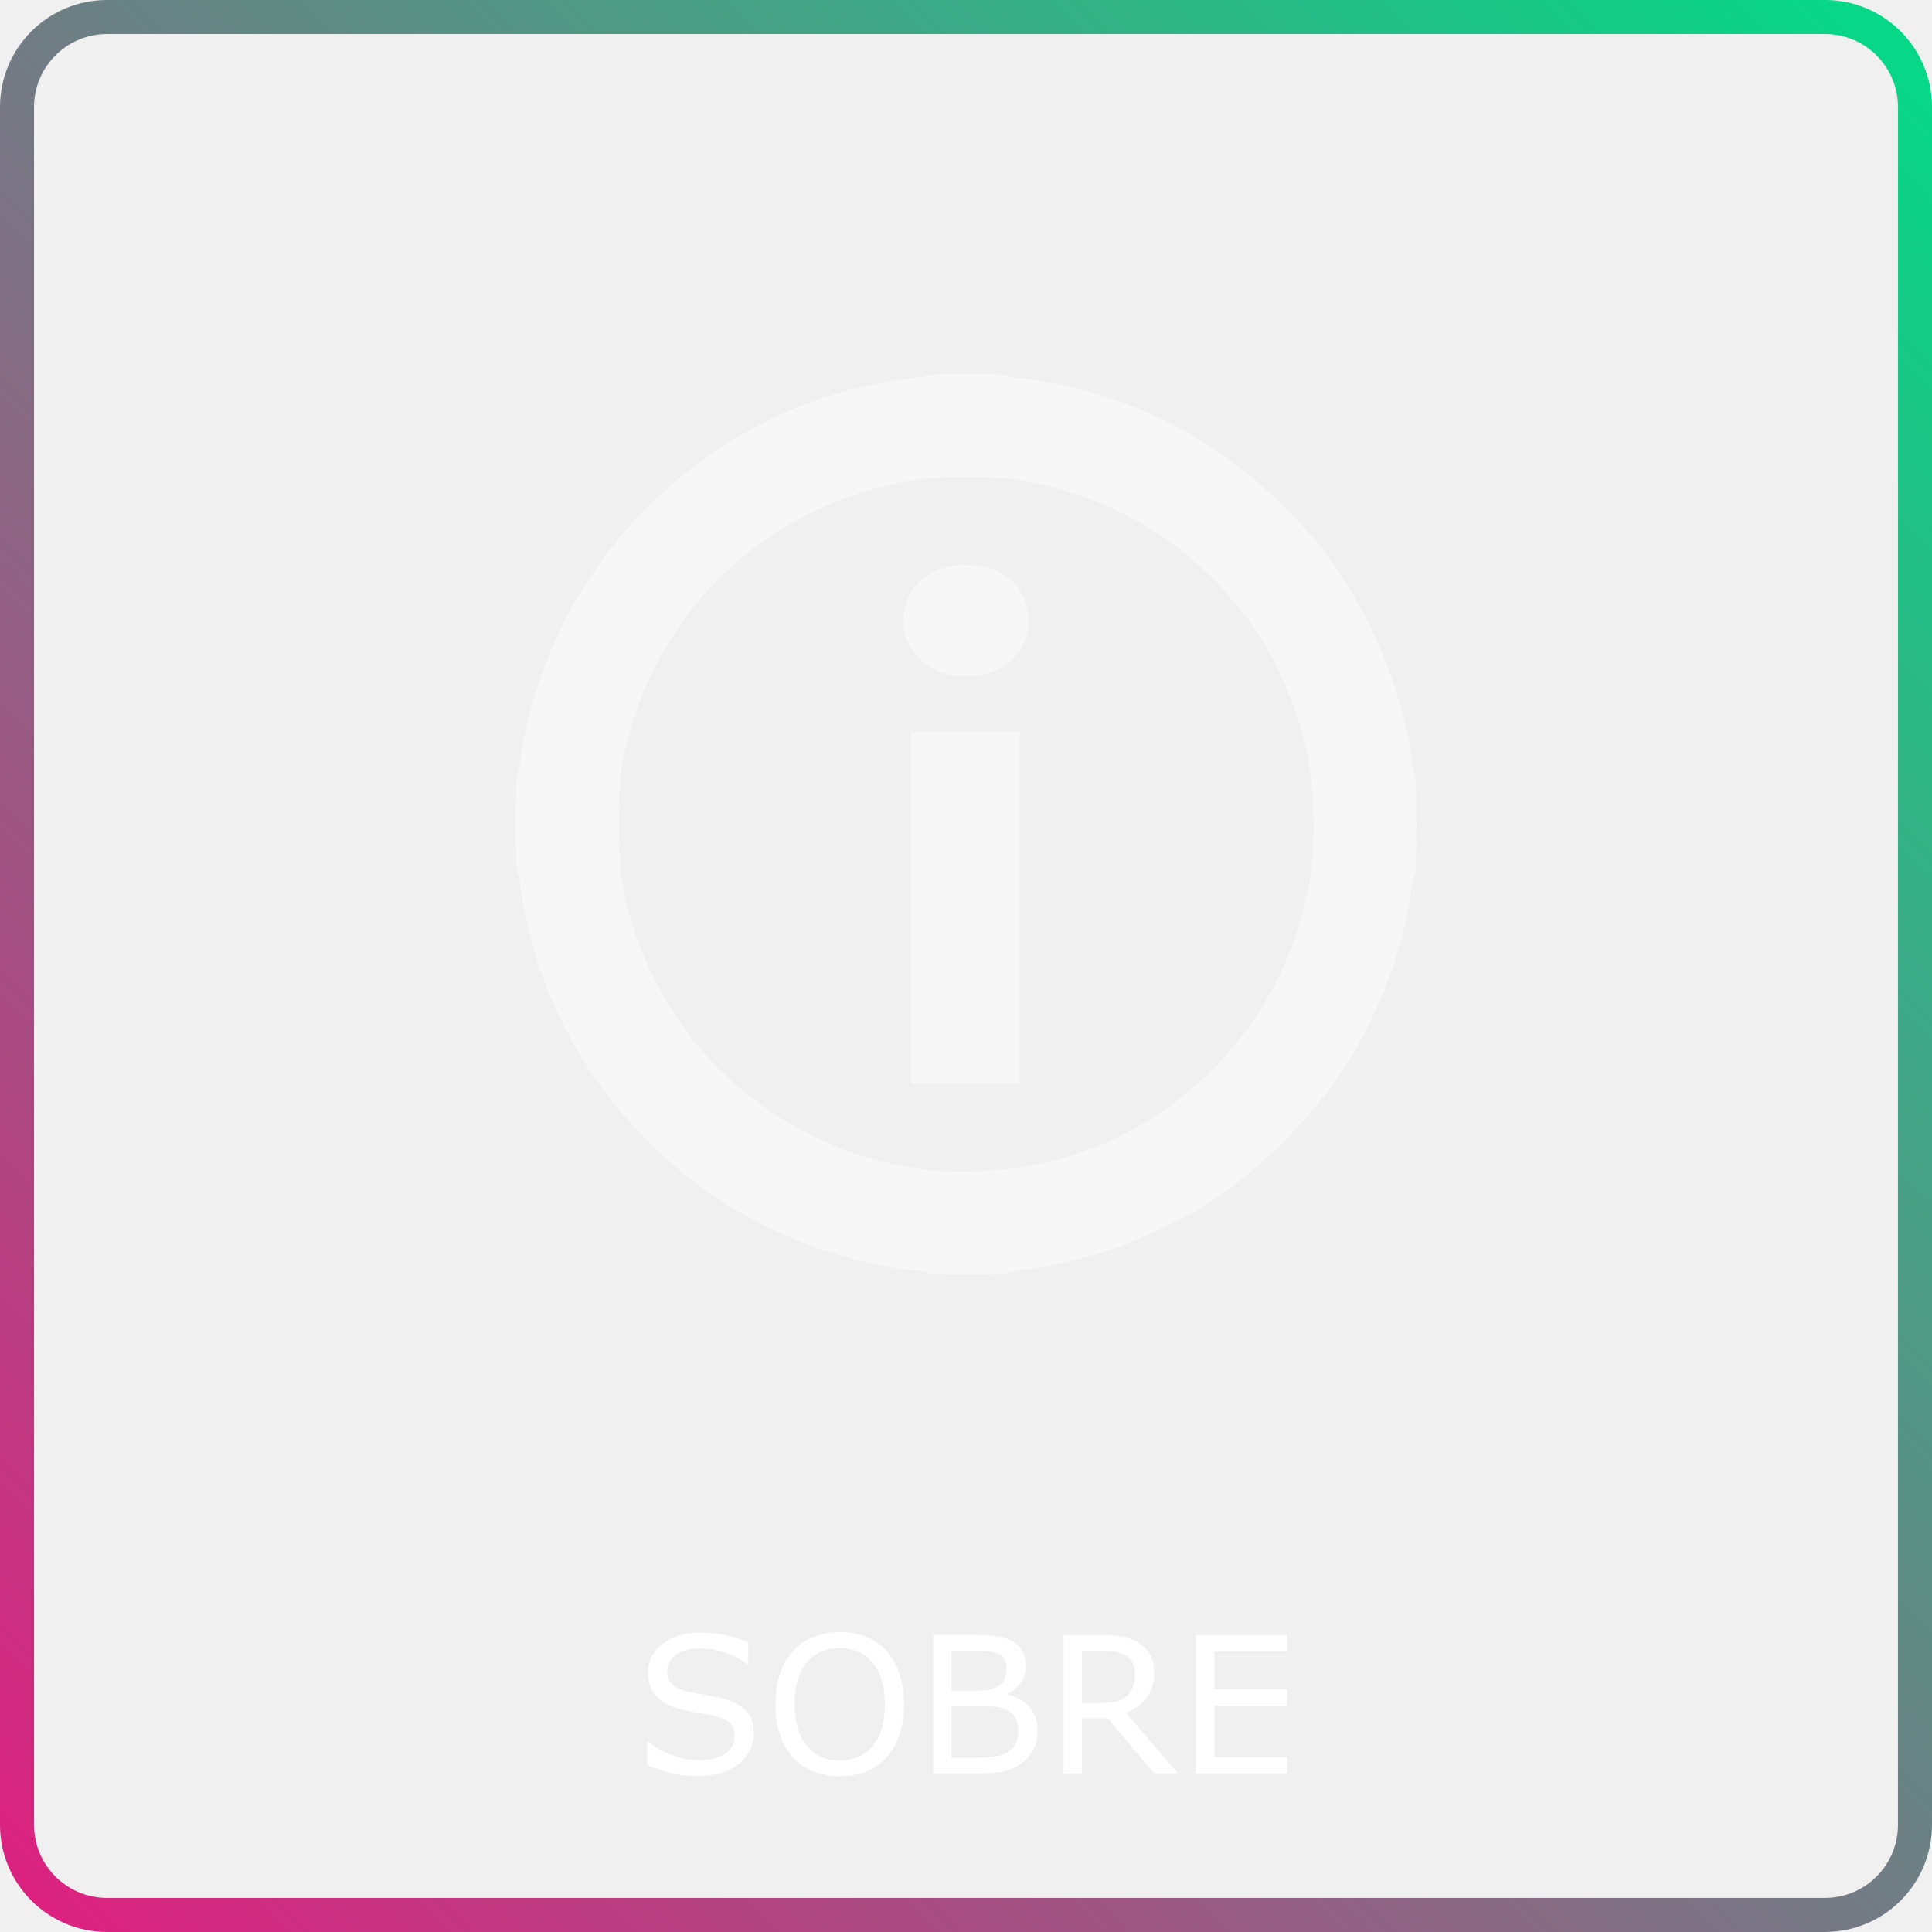
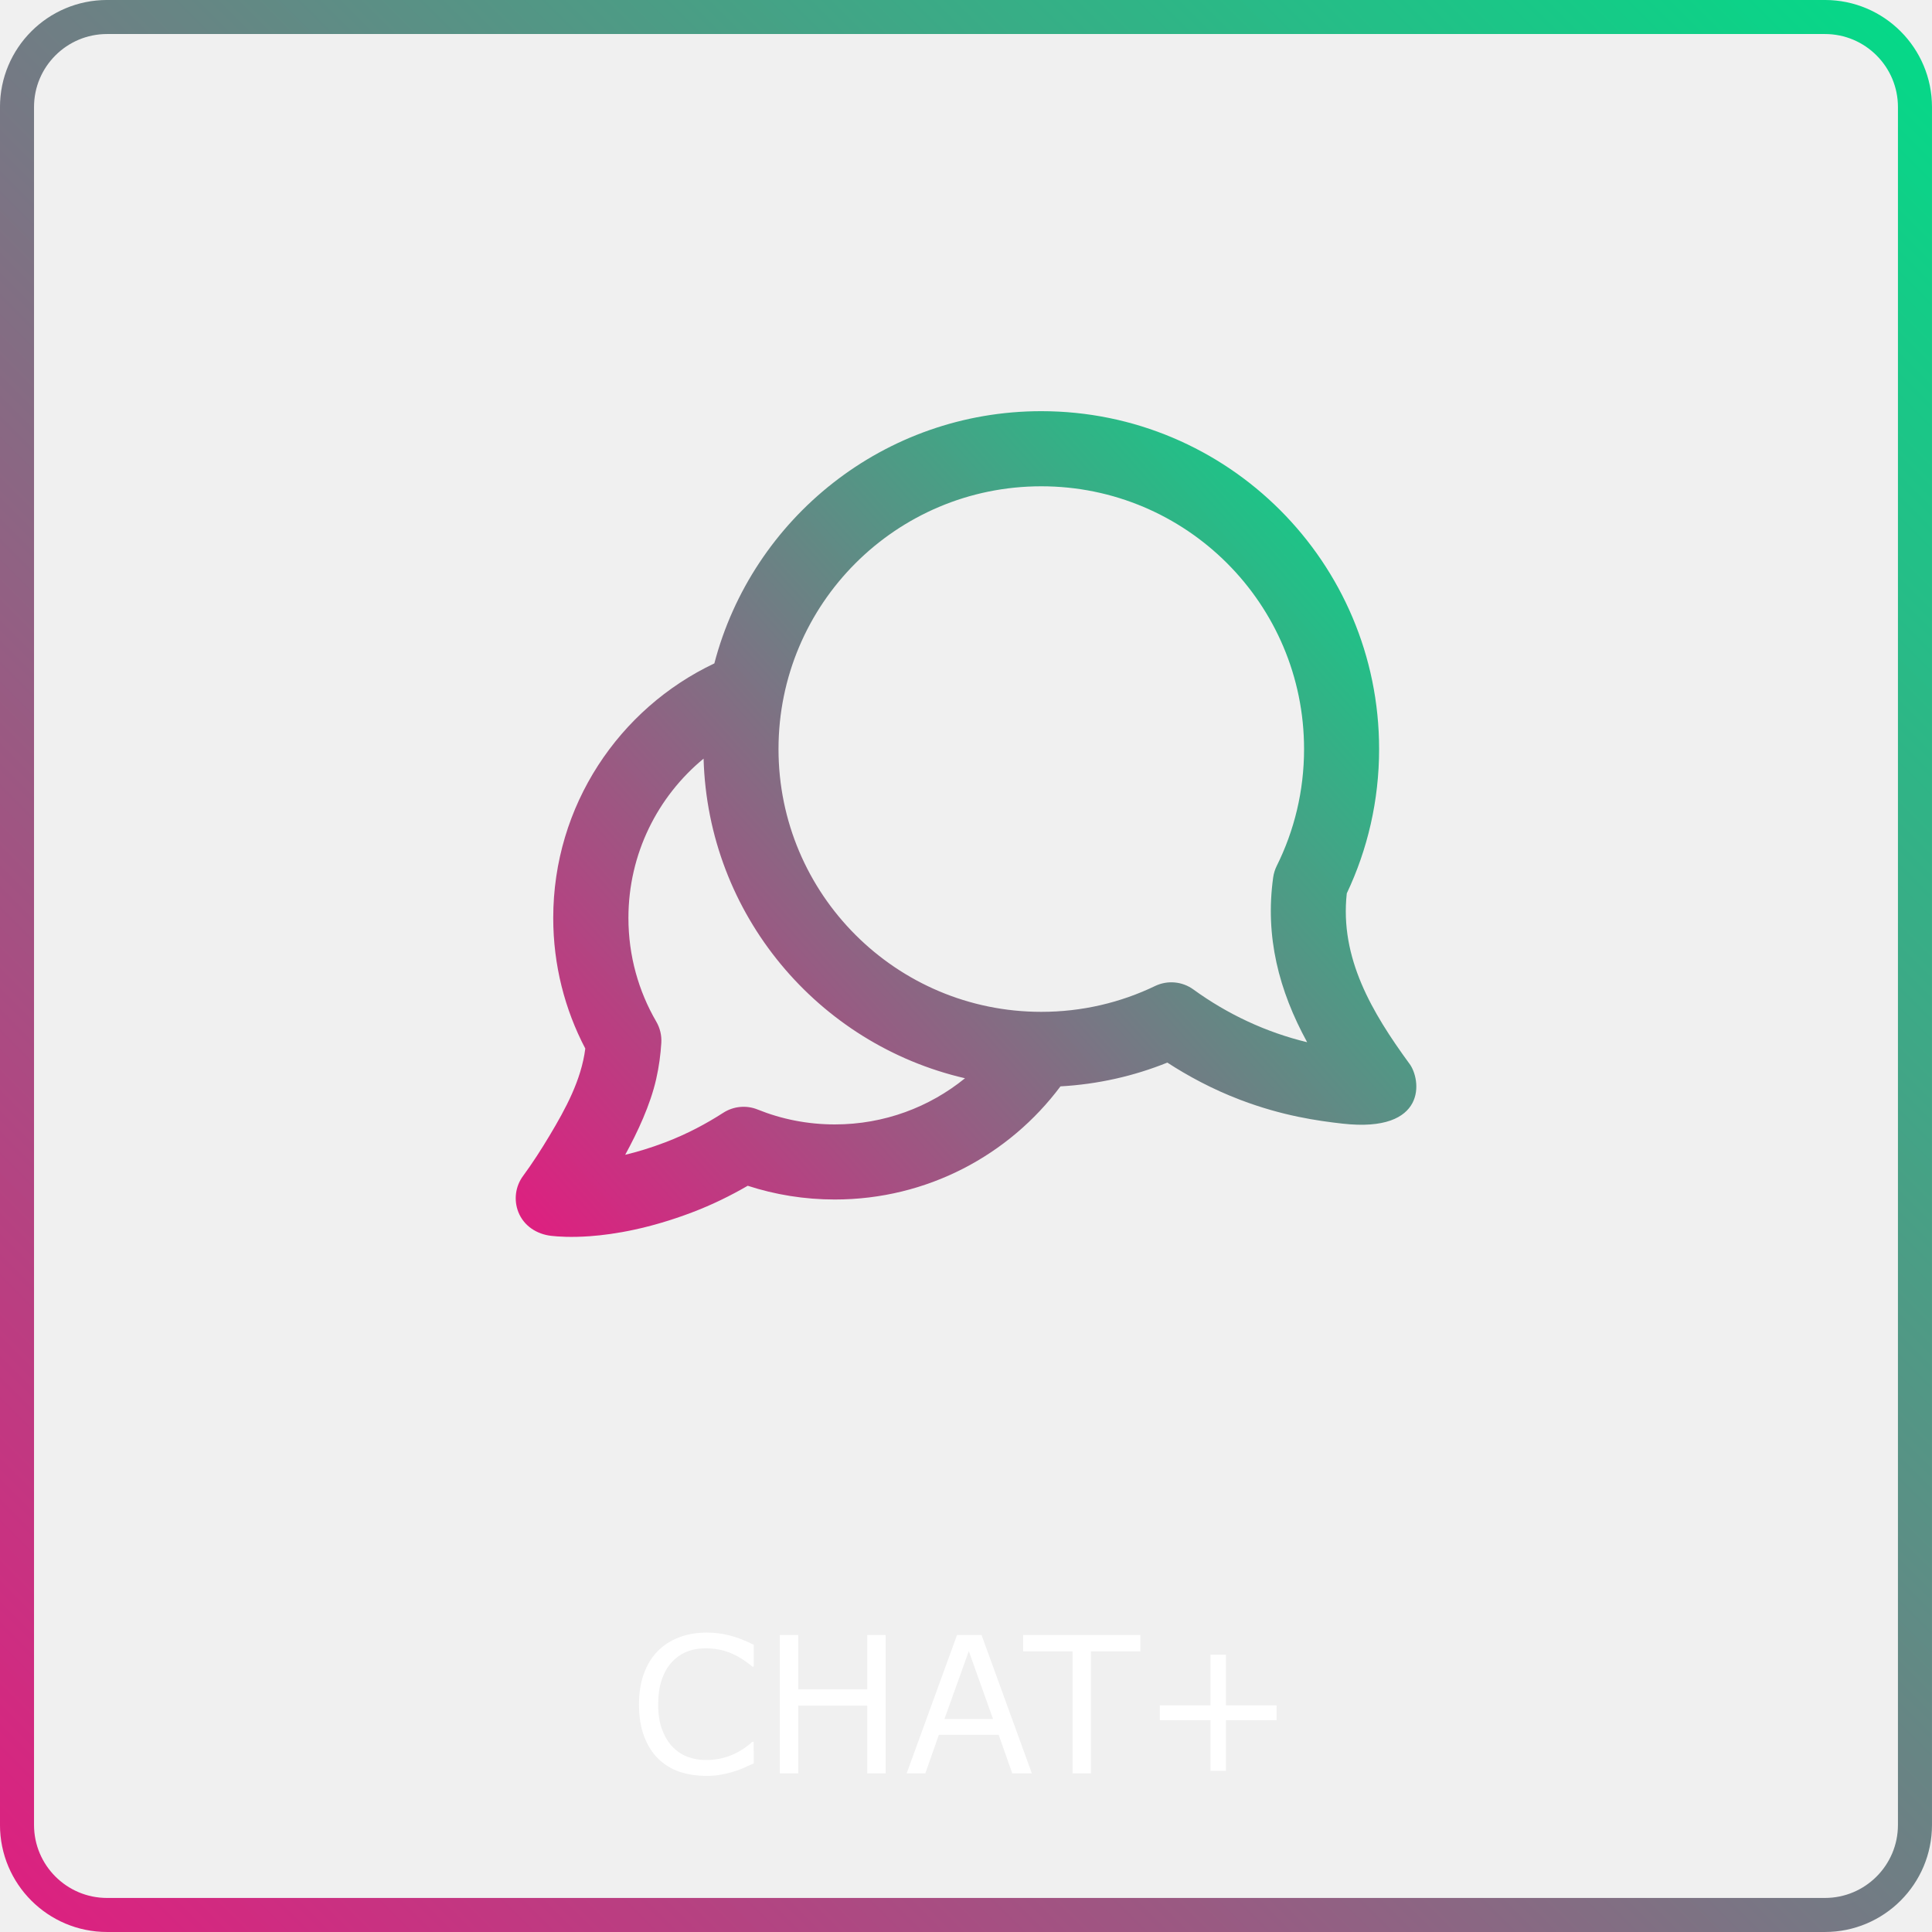
<svg xmlns="http://www.w3.org/2000/svg" xmlns:xlink="http://www.w3.org/1999/xlink" width="107.261" height="107.261" viewBox="0 0 28.379 28.379" version="1.1" id="svg1" xml:space="preserve">
  <defs id="defs1">
    <linearGradient id="linearGradient11">
      <stop style="stop-color:#dd2080;stop-opacity:1;" offset="0" id="stop10" />
      <stop style="stop-color:#00dd88;stop-opacity:1;" offset="1" id="stop11" />
    </linearGradient>
-     <linearGradient xlink:href="#linearGradient11" id="linearGradient76" gradientUnits="userSpaceOnUse" gradientTransform="translate(-629.0195,3.22583)" x1="102.796" y1="162.358" x2="131.176" y2="133.978" />
+     <linearGradient id="linearGradient101">
+       <stop style="stop-color:#ff00ff;stop-opacity:1" offset="0" id="stop101" />
+       <stop style="stop-color:#00ffff;stop-opacity:1" offset="1" id="stop102" />
+     </linearGradient>
+     <linearGradient xlink:href="#linearGradient101" id="linearGradient71" gradientUnits="userSpaceOnUse" x1="0.072" y1="22.34" x2="23.991" y2="1" />
+     <linearGradient xlink:href="#linearGradient101" id="linearGradient72" gradientUnits="userSpaceOnUse" x1="0.072" y1="22.34" x2="23.991" y2="1" />
+     <linearGradient xlink:href="#linearGradient11" id="linearGradient73" gradientUnits="userSpaceOnUse" gradientTransform="translate(-48.67785,-71.84853)" x1="0.072" y1="22.34" x2="23.991" y2="1" />
+     <linearGradient xlink:href="#linearGradient101" id="linearGradient74" gradientUnits="userSpaceOnUse" x1="0.072" y1="22.34" x2="23.991" y2="1" />
+     <linearGradient xlink:href="#linearGradient11" id="linearGradient75" gradientUnits="userSpaceOnUse" x1="0.61" y1="23.569" x2="23.991" y2="1" />
+     <linearGradient xlink:href="#linearGradient11" id="linearGradient79" gradientUnits="userSpaceOnUse" gradientTransform="translate(-739.6443,3.22583)" x1="102.796" y1="162.358" x2="131.176" y2="133.978" />
  </defs>
-   <g id="layer1" transform="translate(526.473,-137.4542)">
-     <rect style="fill:none;fill-opacity:1;stroke:url(#linearGradient76);stroke-width:0.5;stroke-linecap:round;stroke-linejoin:round;stroke-dasharray:none;paint-order:stroke fill markers" id="rect44" width="27.879" height="27.879" x="-526.223" y="137.704" ry="1.323" />
-     <path id="path2-1" style="opacity:0.478;fill:#ffffff;stroke-width:0.105" d="m -512.267,142.944 c -0.383,0 -0.602,0.01 -0.602,0.028 0,0.015 -0.049,0.028 -0.109,0.028 -0.158,0 -0.696,0.099 -1.056,0.194 -1.775,0.469 -3.361,1.778 -4.179,3.448 -0.307,0.626 -0.534,1.347 -0.607,1.929 -0.019,0.144 -0.043,0.262 -0.055,0.262 -0.013,0 -0.022,0.326 -0.022,0.726 0,0.465 0.008,0.726 0.028,0.726 0.015,0 0.028,0.035 0.028,0.079 0,0.043 0.025,0.217 0.055,0.384 0.393,2.178 1.897,4.038 3.965,4.905 0.563,0.236 1.472,0.465 1.844,0.465 0.059,0 0.108,0.013 0.108,0.028 h 10e-4 c 0,0.017 0.218,0.028 0.6,0.028 0.33,0 0.601,-0.008 0.601,-0.021 0,-0.013 0.129,-0.037 0.287,-0.056 0.344,-0.041 0.872,-0.166 1.275,-0.303 0.343,-0.116 1.041,-0.45 1.34,-0.642 0.851,-0.544 1.635,-1.343 2.147,-2.187 0.434,-0.716 0.769,-1.64 0.871,-2.408 0.021,-0.15 0.046,-0.272 0.058,-0.272 0.013,0 0.021,-0.327 0.021,-0.726 0,-0.399 -0.008,-0.726 -0.021,-0.726 -0.013,0 -0.037,-0.123 -0.058,-0.272 -0.117,-0.872 -0.499,-1.861 -1.022,-2.643 -0.29,-0.434 -0.392,-0.559 -0.782,-0.959 -0.861,-0.884 -1.911,-1.495 -3.082,-1.79 -0.359,-0.091 -0.797,-0.168 -0.96,-0.168 -0.064,-2.1e-4 -0.1,-0.01 -0.089,-0.028 0.01,-0.017 -0.19,-0.028 -0.584,-0.028 z m 0.107,1.515 c 0.277,0.004 0.551,0.025 0.737,0.059 1.434,0.263 2.617,1.037 3.422,2.236 0.322,0.48 0.62,1.208 0.743,1.817 0.085,0.424 0.106,1.266 0.042,1.703 -0.335,2.284 -2.128,4.054 -4.407,4.349 -0.294,0.038 -0.871,0.05 -1.136,0.024 -1.069,-0.106 -2.068,-0.537 -2.889,-1.245 -0.841,-0.726 -1.441,-1.759 -1.667,-2.87 -0.056,-0.279 -0.064,-0.4 -0.064,-0.974 2.1e-4,-0.573 0.008,-0.696 0.064,-0.972 0.442,-2.183 2.178,-3.803 4.388,-4.095 0.205,-0.027 0.487,-0.037 0.764,-0.032 z m -0.123,1.292 c -0.269,0 -0.489,0.076 -0.66,0.227 -0.171,0.151 -0.257,0.346 -0.257,0.585 0,0.232 0.086,0.429 0.257,0.59 0.171,0.158 0.391,0.237 0.66,0.237 0.272,0 0.492,-0.078 0.66,-0.233 0.171,-0.155 0.257,-0.352 0.257,-0.594 0,-0.239 -0.086,-0.433 -0.257,-0.585 -0.168,-0.151 -0.388,-0.227 -0.66,-0.227 z m -0.806,2.455 v 5.161 h 1.592 v -5.161 z" />
-     <path style="font-size:2.795px;-inkscape-font-specification:sans-serif;text-align:center;text-anchor:middle;fill:#ffffff;stroke-width:0.99;stroke-linejoin:round;stroke-dasharray:2.971, 0.99;paint-order:stroke fill markers" d="m -515.4,162.924 q 0,0.119 -0.056,0.235 -0.055,0.116 -0.154,0.197 -0.109,0.087 -0.255,0.136 -0.145,0.049 -0.349,0.049 -0.22,0 -0.396,-0.041 -0.175,-0.041 -0.356,-0.121 v -0.338 h 0.019 q 0.154,0.128 0.356,0.198 0.202,0.07 0.379,0.07 0.251,0 0.39,-0.094 0.141,-0.094 0.141,-0.251 0,-0.135 -0.067,-0.199 -0.066,-0.064 -0.201,-0.1 -0.102,-0.027 -0.222,-0.045 -0.119,-0.018 -0.252,-0.045 -0.27,-0.057 -0.401,-0.195 -0.13,-0.139 -0.13,-0.362 0,-0.255 0.216,-0.418 0.216,-0.164 0.547,-0.164 0.214,0 0.393,0.041 0.179,0.041 0.317,0.101 v 0.319 h -0.019 q -0.116,-0.098 -0.306,-0.162 -0.188,-0.066 -0.386,-0.066 -0.217,0 -0.349,0.09 -0.131,0.09 -0.131,0.232 0,0.127 0.066,0.199 0.066,0.072 0.231,0.111 0.087,0.019 0.248,0.046 0.161,0.027 0.273,0.056 0.227,0.06 0.341,0.181 0.115,0.121 0.115,0.34 z m 1.949,-1.219 q 0.124,0.136 0.19,0.334 0.067,0.198 0.067,0.449 0,0.251 -0.068,0.45 -0.067,0.198 -0.188,0.33 -0.126,0.138 -0.298,0.207 -0.171,0.07 -0.39,0.07 -0.214,0 -0.39,-0.071 -0.175,-0.071 -0.298,-0.206 -0.123,-0.135 -0.19,-0.332 -0.066,-0.197 -0.066,-0.449 0,-0.248 0.066,-0.445 0.066,-0.198 0.191,-0.338 0.12,-0.134 0.298,-0.205 0.179,-0.071 0.389,-0.071 0.218,0 0.392,0.072 0.175,0.071 0.296,0.203 z m -0.025,0.783 q 0,-0.396 -0.177,-0.61 -0.177,-0.216 -0.484,-0.216 -0.31,0 -0.487,0.216 -0.176,0.214 -0.176,0.61 0,0.4 0.18,0.613 0.18,0.212 0.483,0.212 0.303,0 0.482,-0.212 0.18,-0.213 0.18,-0.613 z m 2.242,0.39 q 0,0.151 -0.057,0.267 -0.057,0.116 -0.154,0.191 -0.115,0.09 -0.252,0.128 -0.136,0.038 -0.348,0.038 h -0.721 v -2.032 h 0.602 q 0.222,0 0.333,0.016 0.111,0.016 0.212,0.068 0.112,0.059 0.162,0.151 0.051,0.091 0.051,0.22 0,0.145 -0.074,0.247 -0.074,0.101 -0.197,0.162 v 0.011 q 0.206,0.042 0.325,0.181 0.119,0.138 0.119,0.349 z m -0.454,-0.916 q 0,-0.074 -0.025,-0.124 -0.025,-0.051 -0.079,-0.082 -0.064,-0.037 -0.156,-0.045 -0.091,-0.01 -0.227,-0.01 h -0.322 v 0.587 h 0.349 q 0.127,0 0.202,-0.012 0.075,-0.014 0.139,-0.055 0.064,-0.041 0.09,-0.105 0.027,-0.066 0.027,-0.154 z m 0.173,0.927 q 0,-0.123 -0.037,-0.195 -0.037,-0.072 -0.134,-0.123 -0.066,-0.034 -0.16,-0.044 -0.093,-0.011 -0.227,-0.011 h -0.424 v 0.756 h 0.358 q 0.177,0 0.291,-0.018 0.113,-0.019 0.186,-0.068 0.076,-0.053 0.112,-0.121 0.035,-0.068 0.035,-0.176 z m 2.346,0.614 h -0.351 l -0.68,-0.808 h -0.381 v 0.808 h -0.27 v -2.032 h 0.569 q 0.184,0 0.307,0.025 0.123,0.023 0.221,0.085 0.111,0.07 0.172,0.176 0.063,0.105 0.063,0.267 0,0.22 -0.111,0.368 -0.111,0.147 -0.304,0.222 z m -0.632,-1.46 q 0,-0.087 -0.031,-0.154 -0.03,-0.068 -0.101,-0.115 -0.059,-0.04 -0.139,-0.055 -0.081,-0.016 -0.19,-0.016 h -0.318 v 0.767 h 0.273 q 0.128,0 0.224,-0.022 0.096,-0.023 0.162,-0.085 0.061,-0.057 0.09,-0.131 0.03,-0.075 0.03,-0.19 z m 2.233,1.46 h -1.339 v -2.032 h 1.339 v 0.24 h -1.069 v 0.557 h 1.069 v 0.24 h -1.069 v 0.755 h 1.069 z" id="text84" aria-label="SOBRE" />
+   <g id="layer1" transform="translate(637.0978,-137.4542)">
+     <rect style="fill:none;fill-opacity:1;stroke:url(#linearGradient79);stroke-width:0.5;stroke-linecap:round;stroke-linejoin:round;stroke-dasharray:none;paint-order:stroke fill markers" id="rect41" width="27.879" height="27.879" x="-636.848" y="137.704" ry="1.323" />
+     <g style="opacity:1;fill:url(#linearGradient75);fill-opacity:1" id="g71" transform="matrix(0.5514168,0,0,0.5514168,-602.6809,182.5612)">
+       <g id="g68" stroke-width="0" style="fill:url(#linearGradient71);fill-opacity:1" />
+       <g id="g69" stroke-linecap="round" stroke-linejoin="round" style="fill:url(#linearGradient72);fill-opacity:1" />
+       <g id="g70" style="fill:url(#linearGradient74);fill-opacity:1">
+         <path fill-rule="evenodd" clip-rule="evenodd" d="m -24.878,-53.478 0.002,0.003 c 0.329,0.43 0.487,1.859 -1.776,1.605 -0.666,-0.075 -1.598,-0.206 -2.717,-0.631 -0.754,-0.286 -1.41,-0.644 -1.95,-0.995 -0.888,0.358 -1.847,0.577 -2.847,0.633 -1.368,1.83 -3.551,3.014 -6.011,3.014 -0.808,0 -1.589,-0.128 -2.32,-0.366 -0.44,0.255 -0.939,0.504 -1.492,0.713 -1.119,0.424 -2.048,0.583 -2.717,0.631 -0.501,0.036 -0.853,0.01 -1.027,-0.01 -0.382,-0.044 -0.725,-0.262 -0.872,-0.628 -0.129,-0.322 -0.083,-0.688 0.123,-0.967 0.253,-0.344 0.485,-0.706 0.704,-1.072 0.428,-0.714 0.848,-1.484 0.954,-2.322 -0.546,-1.041 -0.854,-2.225 -0.854,-3.479 0,-2.994 1.755,-5.579 4.292,-6.781 1.01,-3.866 4.526,-6.719 8.708,-6.719 4.971,0 9,4.029 9,9 0,1.374 -0.308,2.678 -0.861,3.845 -0.19,1.724 0.676,3.176 1.66,4.526 z m -16.799,-8.37 c 0,-3.866 3.134,-7 7,-7 3.866,0 7,3.134 7,7 0,1.12 -0.262,2.176 -0.728,3.112 -0.048,0.097 -0.08,0.201 -0.095,0.308 -0.219,1.575 0.151,3.011 0.905,4.389 -1.092,-0.263 -2.121,-0.745 -3.03,-1.405 -0.298,-0.216 -0.69,-0.251 -1.021,-0.092 -0.916,0.441 -1.943,0.688 -3.031,0.688 -3.866,0 -7,-3.134 -7,-7 z m -1.996,0.254 c 0.115,4.159 3.052,7.612 6.964,8.515 -0.946,0.769 -2.153,1.23 -3.467,1.23 -0.729,0 -1.423,-0.141 -2.057,-0.397 -0.301,-0.122 -0.643,-0.089 -0.916,0.087 -0.439,0.283 -0.961,0.565 -1.548,0.788 -0.39,0.148 -0.746,0.255 -1.064,0.331 0.332,-0.607 0.669,-1.33 0.824,-2.011 0.077,-0.336 0.119,-0.663 0.138,-0.971 0.012,-0.197 -0.034,-0.394 -0.134,-0.565 -0.472,-0.811 -0.742,-1.753 -0.742,-2.762 0,-1.71 0.78,-3.237 2.004,-4.246 z" fill="#ffffff" id="path69" style="fill:url(#linearGradient73);fill-opacity:1" />
+       </g>
+     </g>
+     <path style="font-size:2.795px;-inkscape-font-specification:sans-serif;text-align:center;text-anchor:middle;fill:#ffffff;stroke-width:0.99;stroke-linejoin:round;stroke-dasharray:2.971, 0.99;paint-order:stroke fill markers" d="m -626.026,163.356 q -0.075,0.033 -0.136,0.061 -0.06,0.029 -0.158,0.06 -0.083,0.026 -0.182,0.044 -0.097,0.019 -0.214,0.019 -0.221,0 -0.403,-0.061 -0.18,-0.063 -0.314,-0.195 -0.131,-0.13 -0.205,-0.329 -0.074,-0.201 -0.074,-0.465 0,-0.251 0.071,-0.449 0.071,-0.198 0.205,-0.334 0.13,-0.132 0.313,-0.202 0.184,-0.07 0.408,-0.07 0.164,0 0.326,0.04 0.164,0.04 0.363,0.139 v 0.321 h -0.021 q -0.168,-0.141 -0.333,-0.205 -0.165,-0.064 -0.353,-0.064 -0.154,0 -0.278,0.051 -0.123,0.049 -0.22,0.154 -0.094,0.102 -0.147,0.259 -0.052,0.156 -0.052,0.36 0,0.214 0.057,0.368 0.059,0.154 0.15,0.251 0.096,0.101 0.222,0.15 0.128,0.048 0.27,0.048 0.195,0 0.366,-0.067 0.171,-0.067 0.319,-0.201 h 0.019 z m 1.937,0.147 h -0.27 v -0.995 h -1.014 v 0.995 h -0.27 v -2.032 h 0.27 v 0.797 h 1.014 v -0.797 h 0.27 z m 2.148,0 h -0.288 l -0.199,-0.566 h -0.879 l -0.199,0.566 h -0.274 l 0.74,-2.032 h 0.36 z m -0.57,-0.798 -0.356,-0.998 -0.358,0.998 z m 2.164,-0.994 h -0.726 v 1.792 h -0.27 v -1.792 h -0.726 v -0.24 h 1.722 z m 2.001,1.011 h -0.744 v 0.744 h -0.227 v -0.744 h -0.744 v -0.218 h 0.744 v -0.744 h 0.227 v 0.744 h 0.744 z" id="text90" aria-label="CHAT+" />
  </g>
</svg>
